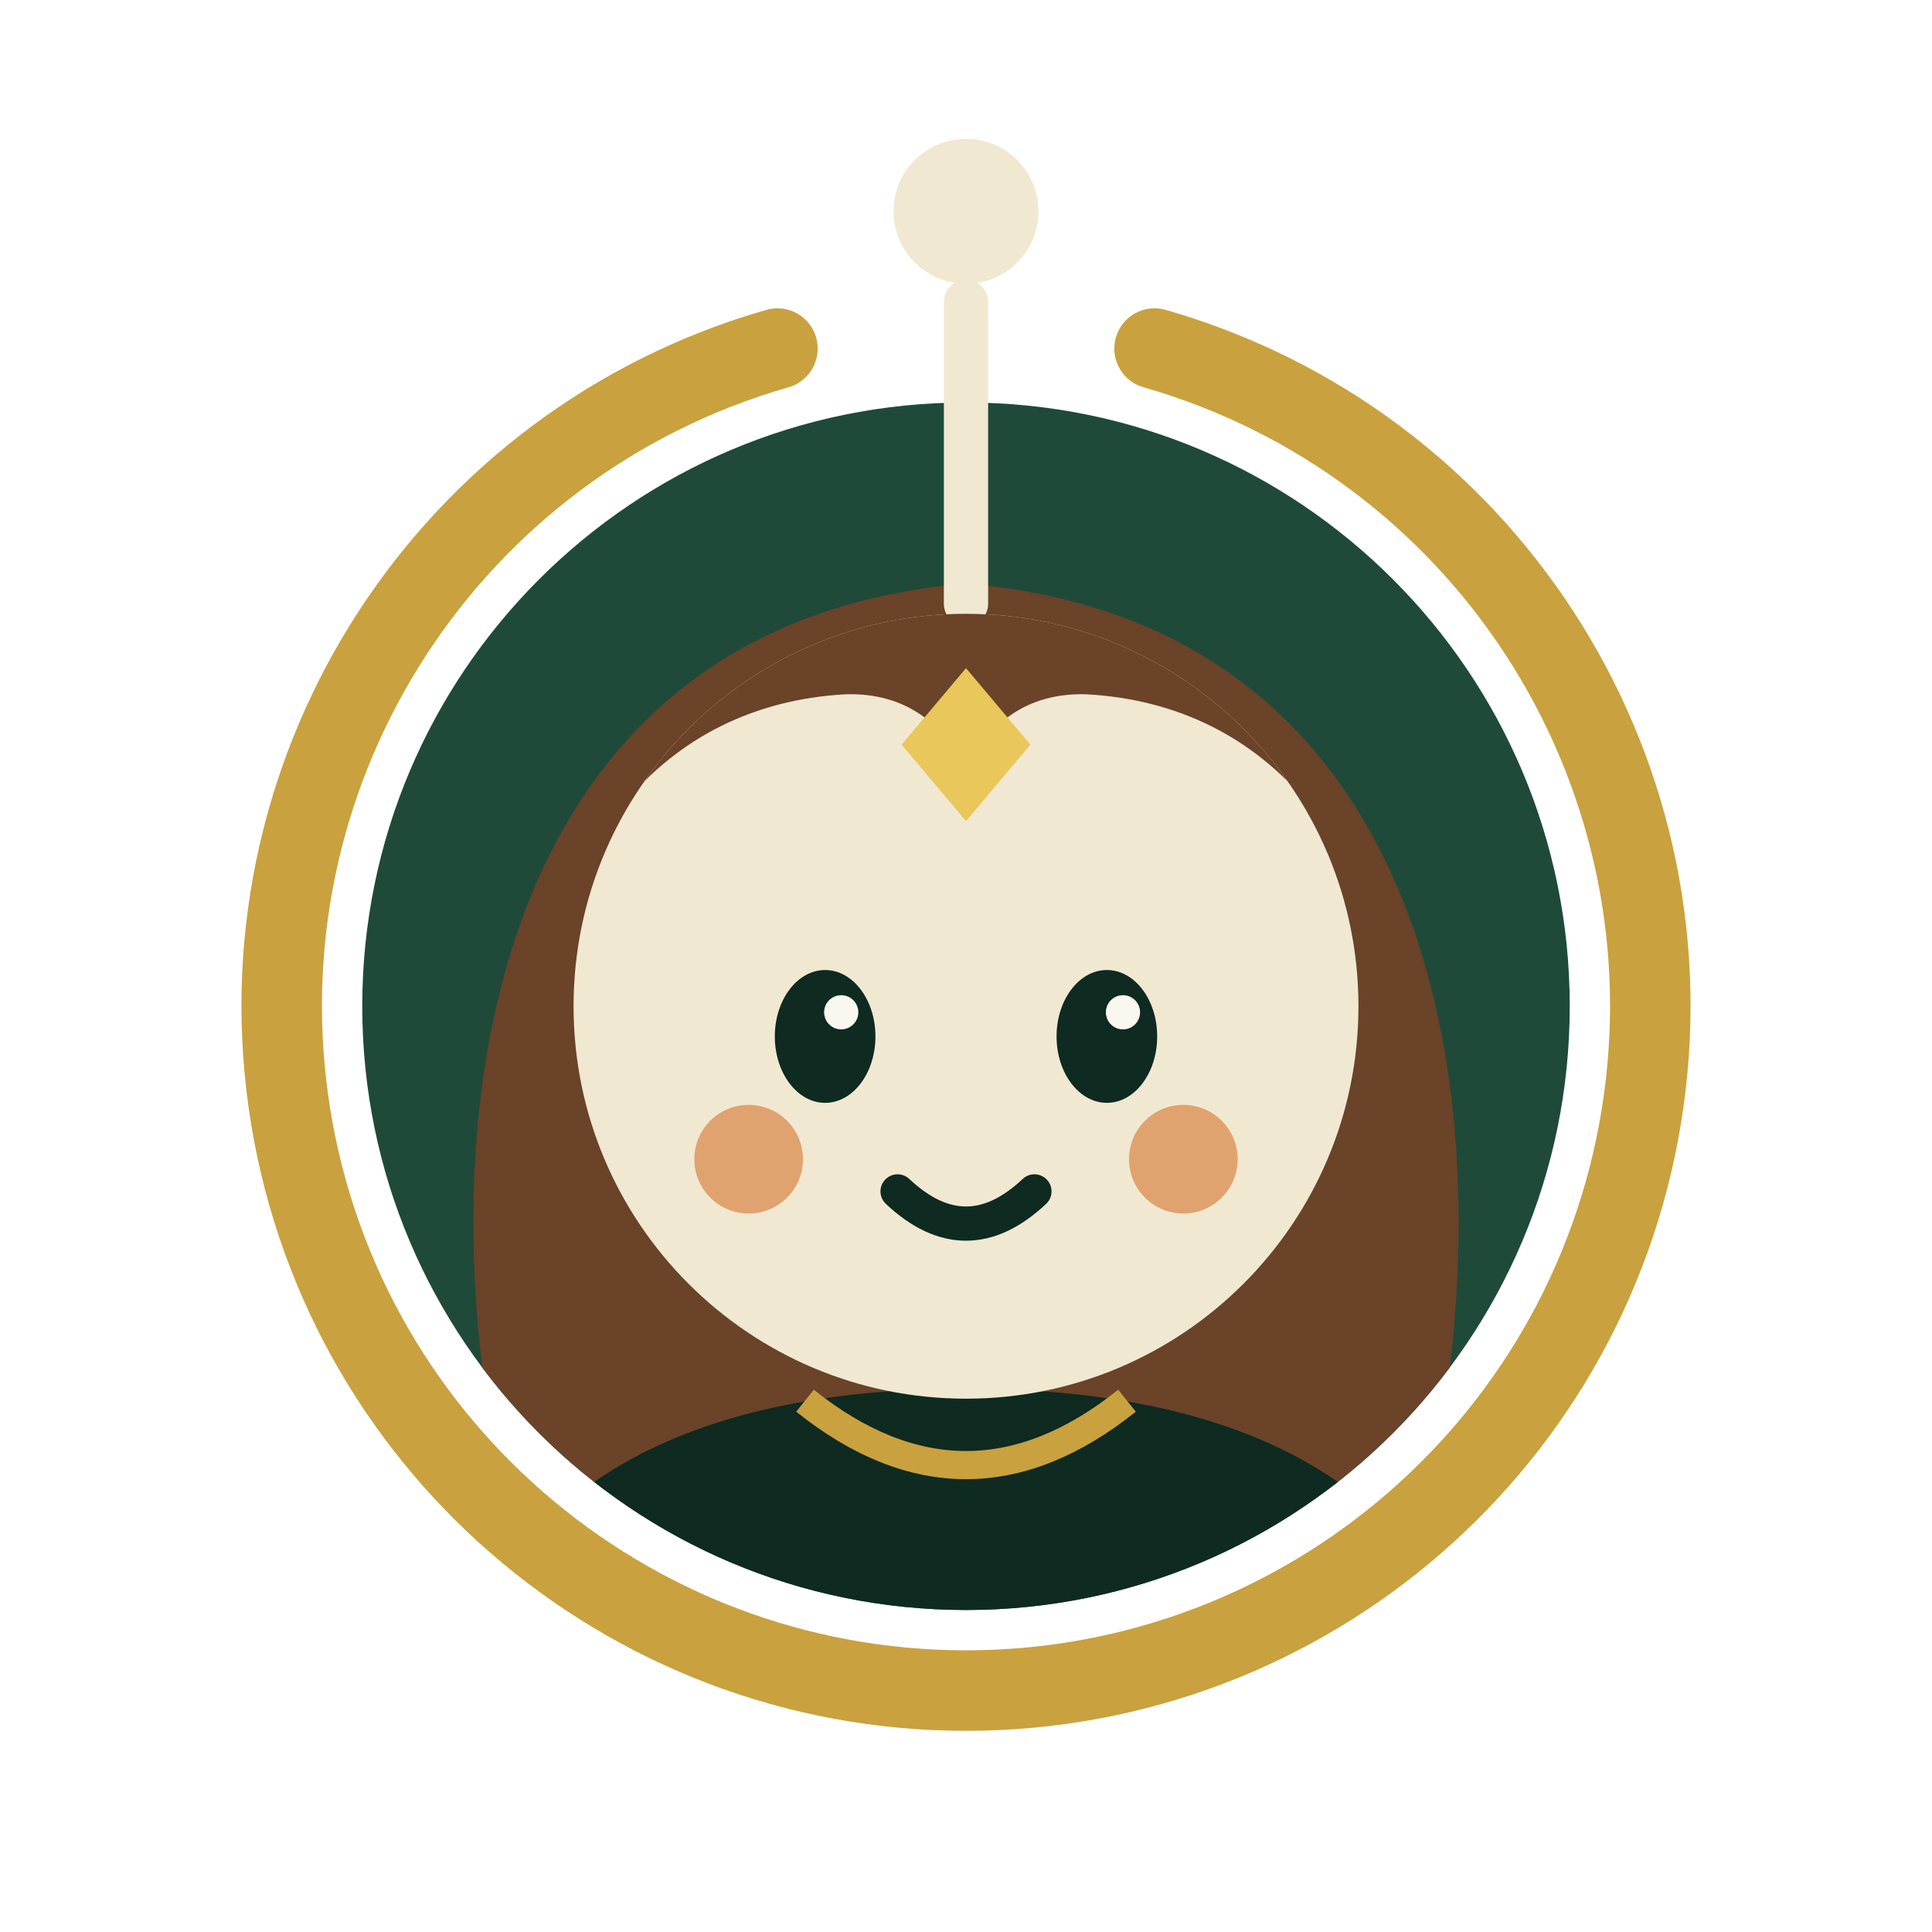
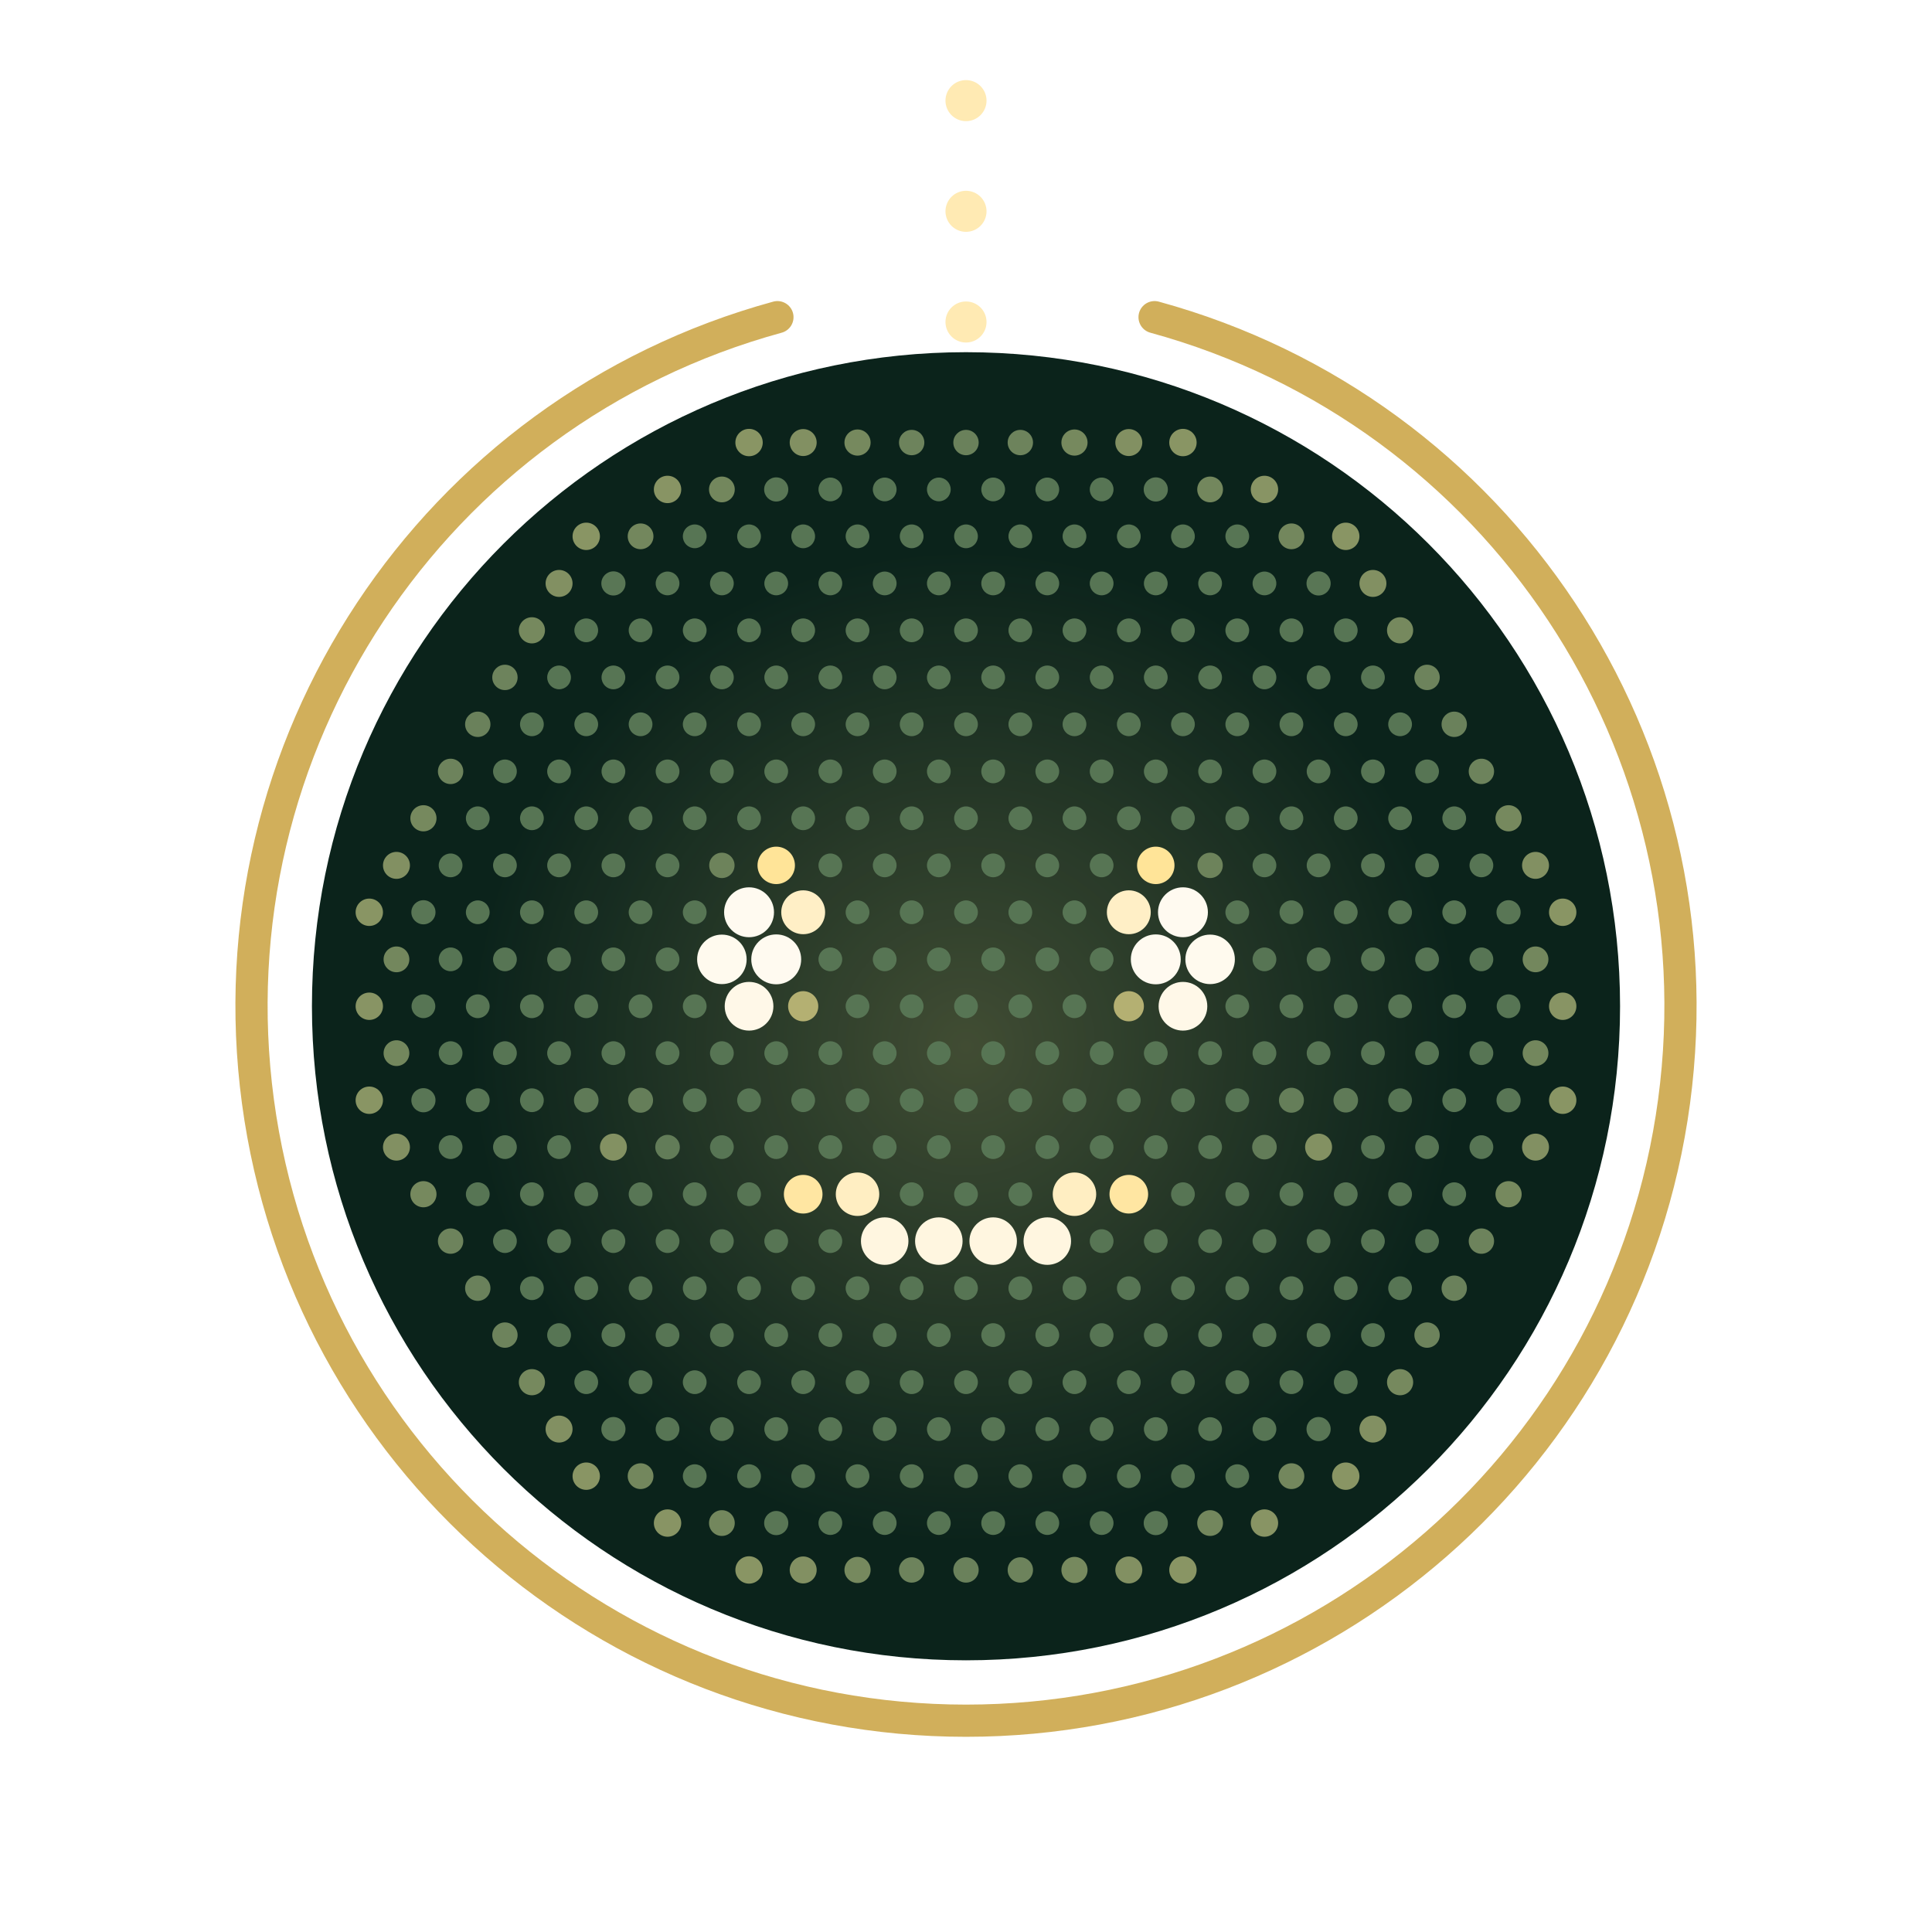
<svg xmlns="http://www.w3.org/2000/svg" viewBox="0 0 96 96" width="96" height="96" role="img" aria-labelledby="t">
  <style>
-   .rhea-eye{transform-box:fill-box;transform-origin:center;animation:rhea-blink 5.2s infinite}
-   .rhea-knot{transform-box:fill-box;transform-origin:center;animation:rhea-pulse 3.4s ease-in-out infinite}
-   .rhea-head{animation:rhea-float 6s ease-in-out infinite}
-   .rhea-mouth-open{opacity:0}
-   .rhea-spark{opacity:0}
-   @keyframes rhea-blink{0%,91%,97%,100%{transform:scaleY(1)}94%{transform:scaleY(.12)}}
-   @keyframes rhea-pulse{0%,100%{fill:#F1E8D2;transform:scale(1)}50%{fill:#E9C75B;transform:scale(1.18)}}
-   @keyframes rhea-float{0%,100%{transform:translateY(0)}50%{transform:translateY(-1px)}}
-   @media (prefers-reduced-motion:reduce){.rhea-eye,.rhea-knot,.rhea-head{animation:none}}
+   .rhea-lamp-lit{animation:rhea-glint 4.6s ease-in-out infinite}
+   .rhea-lamp-antenna{animation:rhea-antenna 2.8s ease-in-out infinite}
+   .rhea-lamp-antenna:nth-of-type(2n){animation-delay:-.9s}
+   @keyframes rhea-glint{0%,100%{opacity:1}50%{opacity:.72}}
+   @keyframes rhea-antenna{0%,100%{opacity:.45}50%{opacity:1}}
+   @media (prefers-reduced-motion:reduce){.rhea-lamp-lit,.rhea-lamp-antenna{animation:none}}
</style>
  <defs>
-     <clipPath id="rhea-sky">
-       <circle cx="48" cy="50" r="30" />
-     </clipPath>
-     <clipPath id="rhea-head">
-       <circle cx="48" cy="50" r="19.5" />
-     </clipPath>
+     <radialGradient id="rhea-halo">
+       <stop offset="0" stop-color="#ffe08a" stop-opacity=".22" />
+       <stop offset="1" stop-color="#ffe08a" stop-opacity="0" />
+     </radialGradient>
  </defs>
-   <g class="rhea-sky">
-     <circle cx="48" cy="50" r="30" fill="#1F4A3A" />
-     <g clip-path="url(#rhea-sky)">
-       <path class="rhea-hair-back" d="M25 74C21 56 24 31 48 29C72 31 75 56 71 74Z" fill="#6A4329" />
-       <path class="rhea-shoulders" d="M22 86C24 74 34 69 48 69C62 69 72 74 74 86Z" fill="#0E2A21" />
-       <path d="M40 69.6Q48 76 56 69.6" fill="none" stroke="#C9A13E" stroke-width="1.4" />
-     </g>
-   </g>
-   <path class="rhea-ring" d="M57.37 17.32A34 34 0 1 1 38.63 17.32" fill="none" stroke="#C9A13E" stroke-width="4" stroke-linecap="round" />
-   <circle class="rhea-spark" cx="48" cy="16" r="2.6" fill="#E9C75B" />
-   <g class="rhea-antenna">
-     <path d="M48 15V30" stroke="#F1E8D2" stroke-width="2.2" stroke-linecap="round" />
-     <circle class="rhea-knot" cx="48" cy="10.5" r="3.6" fill="#F1E8D2" />
-   </g>
-   <g class="rhea-head">
-     <circle cx="48" cy="50" r="19.5" fill="#F1E8D2" />
-     <path class="rhea-hair" clip-path="url(#rhea-head)" fill="#6A4329" d="M26 54C27 42 33 35 42 34.5C45 34.4 47 36 48 38.4C49 36 51 34.4 54 34.5C63 35 69 42 70 54L76 54L76 24L20 24L20 54Z" />
-     <path class="rhea-gem" d="M48 33.2L51.2 37L48 40.8L44.8 37Z" fill="#E9C75B" />
-     <g class="rhea-cheeks" fill="#E0A36F">
-       <circle cx="37.2" cy="57.6" r="2.7" />
-       <circle cx="58.8" cy="57.6" r="2.7" />
-     </g>
-     <g class="rhea-gaze">
-       <g class="rhea-eye rhea-eye--l">
-         <ellipse cx="41" cy="51.5" rx="2.5" ry="3.3" fill="#0E2A21" />
-         <circle cx="41.8" cy="50.3" r=".85" fill="#FAF7F0" />
-       </g>
-       <g class="rhea-eye rhea-eye--r">
-         <ellipse cx="55" cy="51.5" rx="2.5" ry="3.3" fill="#0E2A21" />
-         <circle cx="55.8" cy="50.3" r=".85" fill="#FAF7F0" />
-       </g>
-     </g>
-     <path class="rhea-mouth" d="M44.6 59.2Q48 62.4 51.4 59.2" fill="none" stroke="#0E2A21" stroke-width="1.7" stroke-linecap="round" />
-     <path class="rhea-mouth-open" d="M43.8 58.6Q48 59.6 52.2 58.6Q51.6 64.4 48 64.4Q44.4 64.4 43.8 58.6Z" fill="#0E2A21" />
+   <circle cx="48" cy="50" r="32.5" fill="#0b231b" />
+   <circle cx="48" cy="52" r="24.8" fill="url(#rhea-halo)" />
+   <path d="M57.37 15.76A35.5 35.5 0 1 1 38.63 15.76" fill="none" stroke="#c9a13e" stroke-width="1.6" stroke-linecap="round" opacity=".85" />
+   <g class="rhea-lamps-dots">
+     <circle cx="37.22" cy="21.99" r="0.68" fill="#899564" />
+     <circle cx="39.91" cy="21.99" r="0.67" fill="#829062" />
+     <circle cx="42.61" cy="21.99" r="0.65" fill="#76895e" />
+     <circle cx="45.30" cy="21.99" r="0.63" fill="#6d835c" />
+     <circle cx="48.00" cy="21.99" r="0.63" fill="#6a815b" />
+     <circle cx="50.70" cy="21.99" r="0.63" fill="#6d835c" />
+     <circle cx="53.39" cy="21.99" r="0.65" fill="#76895e" />
+     <circle cx="56.09" cy="21.99" r="0.67" fill="#829062" />
+     <circle cx="58.78" cy="21.99" r="0.68" fill="#899564" />
+     <circle cx="33.17" cy="24.32" r="0.68" fill="#889464" />
+     <circle cx="35.87" cy="24.32" r="0.64" fill="#73875d" />
+     <circle cx="38.57" cy="24.32" r="0.60" fill="#597655" />
+     <circle cx="41.26" cy="24.32" r="0.59" fill="#577554" />
+     <circle cx="43.96" cy="24.32" r="0.59" fill="#577554" />
+     <circle cx="46.65" cy="24.32" r="0.59" fill="#577554" />
+     <circle cx="49.35" cy="24.32" r="0.59" fill="#577554" />
+     <circle cx="52.04" cy="24.32" r="0.59" fill="#577554" />
+     <circle cx="54.74" cy="24.32" r="0.59" fill="#577554" />
+     <circle cx="57.43" cy="24.32" r="0.60" fill="#597655" />
+     <circle cx="60.13" cy="24.32" r="0.64" fill="#73875d" />
+     <circle cx="62.83" cy="24.32" r="0.68" fill="#889464" />
+     <circle cx="29.13" cy="26.65" r="0.68" fill="#899564" />
+     <circle cx="31.83" cy="26.65" r="0.64" fill="#73875d" />
+     <circle cx="34.52" cy="26.65" r="0.59" fill="#577554" />
+     <circle cx="37.22" cy="26.65" r="0.59" fill="#577554" />
+     <circle cx="39.91" cy="26.65" r="0.59" fill="#577554" />
+     <circle cx="42.61" cy="26.65" r="0.59" fill="#577554" />
+     <circle cx="45.30" cy="26.65" r="0.59" fill="#577554" />
+     <circle cx="48.00" cy="26.65" r="0.59" fill="#577554" />
+     <circle cx="50.70" cy="26.65" r="0.59" fill="#577554" />
+     <circle cx="53.39" cy="26.65" r="0.59" fill="#577554" />
+     <circle cx="56.09" cy="26.65" r="0.59" fill="#577554" />
+     <circle cx="58.78" cy="26.65" r="0.59" fill="#577554" />
+     <circle cx="61.48" cy="26.65" r="0.59" fill="#577554" />
+     <circle cx="64.17" cy="26.65" r="0.64" fill="#73875d" />
+     <circle cx="66.87" cy="26.65" r="0.68" fill="#899564" />
+     <circle cx="27.78" cy="28.99" r="0.67" fill="#829062" />
+     <circle cx="30.48" cy="28.99" r="0.60" fill="#597655" />
+     <circle cx="33.17" cy="28.99" r="0.59" fill="#577554" />
+     <circle cx="35.87" cy="28.99" r="0.59" fill="#577554" />
+     <circle cx="38.57" cy="28.99" r="0.59" fill="#577554" />
+     <circle cx="41.26" cy="28.99" r="0.59" fill="#577554" />
+     <circle cx="43.96" cy="28.99" r="0.59" fill="#577554" />
+     <circle cx="46.65" cy="28.99" r="0.59" fill="#577554" />
+     <circle cx="49.35" cy="28.99" r="0.59" fill="#577554" />
+     <circle cx="52.04" cy="28.99" r="0.59" fill="#577554" />
+     <circle cx="54.74" cy="28.99" r="0.59" fill="#577554" />
+     <circle cx="57.43" cy="28.99" r="0.59" fill="#577554" />
+     <circle cx="60.13" cy="28.99" r="0.59" fill="#577554" />
+     <circle cx="62.83" cy="28.99" r="0.59" fill="#577554" />
+     <circle cx="65.52" cy="28.99" r="0.60" fill="#597655" />
+     <circle cx="68.22" cy="28.99" r="0.67" fill="#829062" />
+     <circle cx="26.43" cy="31.32" r="0.65" fill="#76895e" />
+     <circle cx="29.13" cy="31.32" r="0.59" fill="#577554" />
+     <circle cx="31.83" cy="31.32" r="0.59" fill="#577554" />
+     <circle cx="34.52" cy="31.32" r="0.59" fill="#577554" />
+     <circle cx="37.22" cy="31.32" r="0.59" fill="#577554" />
+     <circle cx="39.91" cy="31.32" r="0.59" fill="#577554" />
+     <circle cx="42.61" cy="31.32" r="0.59" fill="#577554" />
+     <circle cx="45.30" cy="31.32" r="0.59" fill="#577554" />
+     <circle cx="48.00" cy="31.32" r="0.59" fill="#577554" />
+     <circle cx="50.70" cy="31.32" r="0.59" fill="#577554" />
+     <circle cx="53.39" cy="31.32" r="0.59" fill="#577554" />
+     <circle cx="56.09" cy="31.32" r="0.59" fill="#577554" />
+     <circle cx="58.78" cy="31.32" r="0.59" fill="#577554" />
+     <circle cx="61.48" cy="31.32" r="0.59" fill="#577554" />
+     <circle cx="64.17" cy="31.32" r="0.59" fill="#577554" />
+     <circle cx="66.87" cy="31.32" r="0.59" fill="#577554" />
+     <circle cx="69.57" cy="31.32" r="0.65" fill="#76895e" />
+     <circle cx="25.09" cy="33.66" r="0.63" fill="#6d835c" />
+     <circle cx="27.78" cy="33.66" r="0.59" fill="#577554" />
+     <circle cx="30.48" cy="33.66" r="0.59" fill="#577554" />
+     <circle cx="33.17" cy="33.66" r="0.59" fill="#577554" />
+     <circle cx="35.87" cy="33.66" r="0.59" fill="#577554" />
+     <circle cx="38.57" cy="33.66" r="0.59" fill="#577554" />
+     <circle cx="41.26" cy="33.66" r="0.59" fill="#577554" />
+     <circle cx="43.96" cy="33.66" r="0.59" fill="#577554" />
+     <circle cx="46.65" cy="33.66" r="0.59" fill="#577554" />
+     <circle cx="49.35" cy="33.66" r="0.59" fill="#577554" />
+     <circle cx="52.04" cy="33.66" r="0.59" fill="#577554" />
+     <circle cx="54.74" cy="33.66" r="0.59" fill="#577554" />
+     <circle cx="57.43" cy="33.66" r="0.59" fill="#577554" />
+     <circle cx="60.13" cy="33.66" r="0.59" fill="#577554" />
+     <circle cx="62.83" cy="33.66" r="0.59" fill="#577554" />
+     <circle cx="65.52" cy="33.66" r="0.59" fill="#577554" />
+     <circle cx="68.22" cy="33.66" r="0.59" fill="#577554" />
+     <circle cx="70.91" cy="33.66" r="0.63" fill="#6d835c" />
+     <circle cx="23.74" cy="35.99" r="0.63" fill="#6a815b" />
+     <circle cx="26.43" cy="35.99" r="0.59" fill="#577554" />
+     <circle cx="29.13" cy="35.99" r="0.59" fill="#577554" />
+     <circle cx="31.83" cy="35.99" r="0.59" fill="#577554" />
+     <circle cx="34.52" cy="35.99" r="0.59" fill="#577554" />
+     <circle cx="37.22" cy="35.99" r="0.59" fill="#577554" />
+     <circle cx="39.91" cy="35.99" r="0.59" fill="#577554" />
+     <circle cx="42.61" cy="35.99" r="0.59" fill="#577554" />
+     <circle cx="45.30" cy="35.99" r="0.59" fill="#577554" />
+     <circle cx="48.00" cy="35.99" r="0.59" fill="#577554" />
+     <circle cx="50.70" cy="35.99" r="0.59" fill="#577554" />
+     <circle cx="53.39" cy="35.99" r="0.59" fill="#577554" />
+     <circle cx="56.09" cy="35.99" r="0.59" fill="#577554" />
+     <circle cx="58.78" cy="35.99" r="0.59" fill="#577554" />
+     <circle cx="61.48" cy="35.99" r="0.59" fill="#577554" />
+     <circle cx="64.17" cy="35.99" r="0.59" fill="#577554" />
+     <circle cx="66.87" cy="35.99" r="0.59" fill="#577554" />
+     <circle cx="69.57" cy="35.99" r="0.59" fill="#577554" />
+     <circle cx="72.26" cy="35.99" r="0.63" fill="#6a815b" />
+     <circle cx="22.39" cy="38.33" r="0.63" fill="#6d835c" />
+     <circle cx="25.09" cy="38.33" r="0.59" fill="#577554" />
+     <circle cx="27.78" cy="38.33" r="0.59" fill="#577554" />
+     <circle cx="30.48" cy="38.33" r="0.59" fill="#577554" />
+     <circle cx="33.17" cy="38.33" r="0.59" fill="#577554" />
+     <circle cx="35.87" cy="38.33" r="0.59" fill="#577554" />
+     <circle cx="38.57" cy="38.33" r="0.59" fill="#577554" />
+     <circle cx="41.26" cy="38.33" r="0.59" fill="#577554" />
+     <circle cx="43.96" cy="38.33" r="0.59" fill="#577554" />
+     <circle cx="46.65" cy="38.33" r="0.59" fill="#577554" />
+     <circle cx="49.35" cy="38.33" r="0.59" fill="#577554" />
+     <circle cx="52.04" cy="38.33" r="0.59" fill="#577554" />
+     <circle cx="54.74" cy="38.33" r="0.59" fill="#577554" />
+     <circle cx="57.43" cy="38.33" r="0.59" fill="#577554" />
+     <circle cx="60.13" cy="38.33" r="0.59" fill="#577554" />
+     <circle cx="62.83" cy="38.33" r="0.59" fill="#577554" />
+     <circle cx="65.52" cy="38.33" r="0.59" fill="#577554" />
+     <circle cx="68.22" cy="38.33" r="0.59" fill="#577554" />
+     <circle cx="70.91" cy="38.33" r="0.59" fill="#577554" />
+     <circle cx="73.61" cy="38.33" r="0.63" fill="#6d835c" />
+     <circle cx="21.04" cy="40.66" r="0.65" fill="#76895e" />
+     <circle cx="23.74" cy="40.66" r="0.59" fill="#577554" />
+     <circle cx="26.43" cy="40.66" r="0.59" fill="#577554" />
+     <circle cx="29.13" cy="40.66" r="0.59" fill="#577554" />
+     <circle cx="31.83" cy="40.66" r="0.59" fill="#577554" />
+     <circle cx="34.52" cy="40.66" r="0.59" fill="#577554" />
+     <circle cx="37.22" cy="40.66" r="0.59" fill="#577554" />
+     <circle cx="39.91" cy="40.66" r="0.59" fill="#577554" />
+     <circle cx="42.61" cy="40.66" r="0.59" fill="#577554" />
+     <circle cx="45.30" cy="40.66" r="0.59" fill="#577554" />
+     <circle cx="48.00" cy="40.66" r="0.59" fill="#577554" />
+     <circle cx="50.70" cy="40.66" r="0.59" fill="#577554" />
+     <circle cx="53.39" cy="40.66" r="0.59" fill="#577554" />
+     <circle cx="56.09" cy="40.66" r="0.59" fill="#577554" />
+     <circle cx="58.78" cy="40.66" r="0.59" fill="#577554" />
+     <circle cx="61.48" cy="40.66" r="0.59" fill="#577554" />
+     <circle cx="64.17" cy="40.66" r="0.59" fill="#577554" />
+     <circle cx="66.87" cy="40.66" r="0.59" fill="#577554" />
+     <circle cx="69.57" cy="40.66" r="0.59" fill="#577554" />
+     <circle cx="72.26" cy="40.66" r="0.59" fill="#577554" />
+     <circle cx="74.96" cy="40.66" r="0.65" fill="#76895e" />
+     <circle cx="19.70" cy="43.00" r="0.67" fill="#829062" />
+     <circle cx="22.39" cy="43.00" r="0.59" fill="#577554" />
+     <circle cx="25.09" cy="43.00" r="0.59" fill="#577554" />
+     <circle cx="27.78" cy="43.00" r="0.59" fill="#577554" />
+     <circle cx="30.48" cy="43.00" r="0.59" fill="#577554" />
+     <circle cx="33.17" cy="43.00" r="0.59" fill="#577554" />
+     <circle cx="35.87" cy="43.00" r="0.63" fill="#6d835b" />
+     <circle cx="38.57" cy="43.00" r="0.93" fill="#ffe498" />
+     <circle cx="41.26" cy="43.00" r="0.59" fill="#577554" />
+     <circle cx="43.96" cy="43.00" r="0.59" fill="#577554" />
+     <circle cx="46.65" cy="43.00" r="0.59" fill="#577554" />
+     <circle cx="49.35" cy="43.00" r="0.59" fill="#577554" />
+     <circle cx="52.04" cy="43.00" r="0.59" fill="#577554" />
+     <circle cx="54.74" cy="43.00" r="0.59" fill="#577554" />
+     <circle cx="57.43" cy="43.00" r="0.93" fill="#ffe498" />
+     <circle cx="60.13" cy="43.00" r="0.63" fill="#6d835b" />
+     <circle cx="62.83" cy="43.00" r="0.59" fill="#577554" />
+     <circle cx="65.52" cy="43.00" r="0.59" fill="#577554" />
+     <circle cx="68.22" cy="43.00" r="0.59" fill="#577554" />
+     <circle cx="70.91" cy="43.00" r="0.59" fill="#577554" />
+     <circle cx="73.61" cy="43.00" r="0.59" fill="#577554" />
+     <circle cx="76.30" cy="43.00" r="0.67" fill="#829062" />
+     <circle cx="18.35" cy="45.33" r="0.68" fill="#899564" />
+     <circle cx="21.04" cy="45.33" r="0.60" fill="#597655" />
+     <circle cx="23.74" cy="45.33" r="0.59" fill="#577554" />
+     <circle cx="26.43" cy="45.33" r="0.59" fill="#577554" />
+     <circle cx="29.13" cy="45.33" r="0.59" fill="#577554" />
+     <circle cx="31.83" cy="45.33" r="0.59" fill="#577554" />
+     <circle cx="34.52" cy="45.33" r="0.59" fill="#577554" />
+     <circle class="rhea-lamp-lit" cx="37.22" cy="45.33" r="1.24" fill="#fffaf0" />
+     <circle class="rhea-lamp-lit" cx="39.91" cy="45.33" r="1.09" fill="#ffefc6" />
+     <circle cx="42.61" cy="45.33" r="0.59" fill="#577554" />
+     <circle cx="45.30" cy="45.33" r="0.59" fill="#577554" />
+     <circle cx="48.00" cy="45.33" r="0.59" fill="#577554" />
+     <circle cx="50.70" cy="45.33" r="0.59" fill="#577554" />
+     <circle cx="53.39" cy="45.33" r="0.59" fill="#577554" />
+     <circle class="rhea-lamp-lit" cx="56.09" cy="45.33" r="1.09" fill="#ffefc6" />
+     <circle class="rhea-lamp-lit" cx="58.78" cy="45.33" r="1.24" fill="#fffaf0" />
+     <circle cx="61.48" cy="45.33" r="0.59" fill="#577554" />
+     <circle cx="64.17" cy="45.33" r="0.59" fill="#577554" />
+     <circle cx="66.87" cy="45.33" r="0.59" fill="#577554" />
+     <circle cx="69.57" cy="45.33" r="0.59" fill="#577554" />
+     <circle cx="72.26" cy="45.33" r="0.59" fill="#577554" />
+     <circle cx="74.96" cy="45.33" r="0.60" fill="#597655" />
+     <circle cx="77.65" cy="45.33" r="0.68" fill="#899564" />
+     <circle cx="19.70" cy="47.67" r="0.64" fill="#73875d" />
+     <circle cx="22.39" cy="47.67" r="0.59" fill="#577554" />
+     <circle cx="25.09" cy="47.67" r="0.59" fill="#577554" />
+     <circle cx="27.78" cy="47.67" r="0.59" fill="#577554" />
+     <circle cx="30.48" cy="47.67" r="0.59" fill="#577554" />
+     <circle cx="33.17" cy="47.67" r="0.59" fill="#577554" />
+     <circle class="rhea-lamp-lit" cx="35.87" cy="47.67" r="1.23" fill="#fffaee" />
+     <circle class="rhea-lamp-lit" cx="38.57" cy="47.67" r="1.24" fill="#fffaf0" />
+     <circle cx="41.26" cy="47.67" r="0.59" fill="#577554" />
+     <circle cx="43.96" cy="47.67" r="0.59" fill="#577554" />
+     <circle cx="46.65" cy="47.67" r="0.59" fill="#577554" />
+     <circle cx="49.35" cy="47.67" r="0.59" fill="#577554" />
+     <circle cx="52.04" cy="47.67" r="0.59" fill="#577554" />
+     <circle cx="54.74" cy="47.67" r="0.59" fill="#577554" />
+     <circle class="rhea-lamp-lit" cx="57.43" cy="47.67" r="1.24" fill="#fffaf0" />
+     <circle class="rhea-lamp-lit" cx="60.13" cy="47.67" r="1.23" fill="#fffaee" />
+     <circle cx="62.83" cy="47.67" r="0.59" fill="#577554" />
+     <circle cx="65.52" cy="47.67" r="0.59" fill="#577554" />
+     <circle cx="68.22" cy="47.67" r="0.59" fill="#577554" />
+     <circle cx="70.91" cy="47.67" r="0.59" fill="#577554" />
+     <circle cx="73.61" cy="47.67" r="0.59" fill="#577554" />
+     <circle cx="76.30" cy="47.67" r="0.64" fill="#73875d" />
+     <circle cx="18.35" cy="50.00" r="0.68" fill="#889464" />
+     <circle cx="21.04" cy="50.00" r="0.59" fill="#577554" />
+     <circle cx="23.74" cy="50.00" r="0.59" fill="#577554" />
+     <circle cx="26.43" cy="50.00" r="0.59" fill="#577554" />
+     <circle cx="29.13" cy="50.00" r="0.59" fill="#577554" />
+     <circle cx="31.83" cy="50.00" r="0.59" fill="#577554" />
+     <circle cx="34.52" cy="50.00" r="0.59" fill="#577554" />
+     <circle class="rhea-lamp-lit" cx="37.22" cy="50.00" r="1.21" fill="#fff8e8" />
+     <circle cx="39.91" cy="50.00" r="0.75" fill="#b4b072" />
+     <circle cx="42.61" cy="50.00" r="0.59" fill="#577554" />
+     <circle cx="45.30" cy="50.00" r="0.59" fill="#577554" />
+     <circle cx="48.00" cy="50.00" r="0.59" fill="#577554" />
+     <circle cx="50.70" cy="50.00" r="0.59" fill="#577554" />
+     <circle cx="53.39" cy="50.00" r="0.59" fill="#577554" />
+     <circle cx="56.09" cy="50.00" r="0.75" fill="#b4b072" />
+     <circle class="rhea-lamp-lit" cx="58.78" cy="50.00" r="1.21" fill="#fff8e8" />
+     <circle cx="61.48" cy="50.00" r="0.59" fill="#577554" />
+     <circle cx="64.17" cy="50.00" r="0.59" fill="#577554" />
+     <circle cx="66.87" cy="50.00" r="0.59" fill="#577554" />
+     <circle cx="69.57" cy="50.00" r="0.59" fill="#577554" />
+     <circle cx="72.26" cy="50.00" r="0.59" fill="#577554" />
+     <circle cx="74.96" cy="50.00" r="0.59" fill="#577554" />
+     <circle cx="77.65" cy="50.00" r="0.68" fill="#889464" />
+     <circle cx="19.70" cy="52.33" r="0.64" fill="#73875d" />
+     <circle cx="22.39" cy="52.33" r="0.59" fill="#577554" />
+     <circle cx="25.09" cy="52.33" r="0.59" fill="#577554" />
+     <circle cx="27.78" cy="52.33" r="0.59" fill="#577554" />
+     <circle cx="30.48" cy="52.33" r="0.59" fill="#577554" />
+     <circle cx="33.17" cy="52.33" r="0.59" fill="#577554" />
+     <circle cx="35.87" cy="52.33" r="0.59" fill="#577554" />
+     <circle cx="38.57" cy="52.33" r="0.59" fill="#577554" />
+     <circle cx="41.26" cy="52.33" r="0.59" fill="#577554" />
+     <circle cx="43.96" cy="52.33" r="0.59" fill="#577554" />
+     <circle cx="46.65" cy="52.33" r="0.59" fill="#577554" />
+     <circle cx="49.35" cy="52.33" r="0.59" fill="#577554" />
+     <circle cx="52.04" cy="52.33" r="0.59" fill="#577554" />
+     <circle cx="54.74" cy="52.33" r="0.59" fill="#577554" />
+     <circle cx="57.43" cy="52.33" r="0.59" fill="#577554" />
+     <circle cx="60.13" cy="52.33" r="0.59" fill="#577554" />
+     <circle cx="62.83" cy="52.33" r="0.59" fill="#577554" />
+     <circle cx="65.52" cy="52.33" r="0.59" fill="#577554" />
+     <circle cx="68.22" cy="52.33" r="0.59" fill="#577554" />
+     <circle cx="70.91" cy="52.33" r="0.59" fill="#577554" />
+     <circle cx="73.61" cy="52.33" r="0.59" fill="#577554" />
+     <circle cx="76.30" cy="52.33" r="0.64" fill="#73875d" />
+     <circle cx="18.35" cy="54.67" r="0.68" fill="#899564" />
+     <circle cx="21.04" cy="54.67" r="0.60" fill="#597655" />
+     <circle cx="23.74" cy="54.67" r="0.59" fill="#577554" />
+     <circle cx="26.43" cy="54.67" r="0.59" fill="#577554" />
+     <circle cx="29.13" cy="54.67" r="0.61" fill="#5f7a57" />
+     <circle cx="31.83" cy="54.67" r="0.62" fill="#657e59" />
+     <circle cx="34.52" cy="54.67" r="0.59" fill="#577554" />
+     <circle cx="37.22" cy="54.67" r="0.59" fill="#577554" />
+     <circle cx="39.91" cy="54.67" r="0.59" fill="#577554" />
+     <circle cx="42.61" cy="54.67" r="0.59" fill="#577554" />
+     <circle cx="45.30" cy="54.67" r="0.59" fill="#577554" />
+     <circle cx="48.00" cy="54.67" r="0.59" fill="#577554" />
+     <circle cx="50.70" cy="54.67" r="0.59" fill="#577554" />
+     <circle cx="53.39" cy="54.67" r="0.59" fill="#577554" />
+     <circle cx="56.09" cy="54.67" r="0.59" fill="#577554" />
+     <circle cx="58.78" cy="54.67" r="0.59" fill="#577554" />
+     <circle cx="61.48" cy="54.67" r="0.59" fill="#577554" />
+     <circle cx="64.17" cy="54.67" r="0.62" fill="#657e59" />
+     <circle cx="66.87" cy="54.67" r="0.61" fill="#5f7a57" />
+     <circle cx="69.57" cy="54.67" r="0.59" fill="#577554" />
+     <circle cx="72.26" cy="54.67" r="0.59" fill="#577554" />
+     <circle cx="74.96" cy="54.67" r="0.60" fill="#597655" />
+     <circle cx="77.65" cy="54.67" r="0.68" fill="#899564" />
+     <circle cx="19.70" cy="57.00" r="0.67" fill="#829062" />
+     <circle cx="22.39" cy="57.00" r="0.59" fill="#577554" />
+     <circle cx="25.09" cy="57.00" r="0.59" fill="#577554" />
+     <circle cx="27.78" cy="57.00" r="0.59" fill="#577554" />
+     <circle cx="30.48" cy="57.00" r="0.67" fill="#839162" />
+     <circle cx="33.17" cy="57.00" r="0.61" fill="#627c58" />
+     <circle cx="35.87" cy="57.00" r="0.59" fill="#577554" />
+     <circle cx="38.57" cy="57.00" r="0.59" fill="#577554" />
+     <circle cx="41.26" cy="57.00" r="0.59" fill="#577554" />
+     <circle cx="43.96" cy="57.00" r="0.59" fill="#577554" />
+     <circle cx="46.65" cy="57.00" r="0.59" fill="#577554" />
+     <circle cx="49.35" cy="57.00" r="0.59" fill="#577554" />
+     <circle cx="52.04" cy="57.00" r="0.59" fill="#577554" />
+     <circle cx="54.74" cy="57.00" r="0.59" fill="#577554" />
+     <circle cx="57.43" cy="57.00" r="0.59" fill="#577554" />
+     <circle cx="60.13" cy="57.00" r="0.59" fill="#577554" />
+     <circle cx="62.83" cy="57.00" r="0.61" fill="#627c58" />
+     <circle cx="65.52" cy="57.00" r="0.67" fill="#839162" />
+     <circle cx="68.22" cy="57.00" r="0.59" fill="#577554" />
+     <circle cx="70.91" cy="57.00" r="0.59" fill="#577554" />
+     <circle cx="73.61" cy="57.00" r="0.59" fill="#577554" />
+     <circle cx="76.30" cy="57.00" r="0.67" fill="#829062" />
+     <circle cx="21.04" cy="59.34" r="0.65" fill="#76895e" />
+     <circle cx="23.74" cy="59.34" r="0.59" fill="#577554" />
+     <circle cx="26.43" cy="59.34" r="0.59" fill="#577554" />
+     <circle cx="29.13" cy="59.34" r="0.59" fill="#577554" />
+     <circle cx="31.83" cy="59.34" r="0.59" fill="#587655" />
+     <circle cx="34.52" cy="59.34" r="0.59" fill="#577554" />
+     <circle cx="37.22" cy="59.34" r="0.59" fill="#577554" />
+     <circle class="rhea-lamp-lit" cx="39.91" cy="59.34" r="0.96" fill="#ffe6a2" />
+     <circle class="rhea-lamp-lit" cx="42.61" cy="59.34" r="1.08" fill="#ffeec2" />
+     <circle cx="45.30" cy="59.34" r="0.59" fill="#577554" />
+     <circle cx="48.00" cy="59.34" r="0.59" fill="#577554" />
+     <circle cx="50.70" cy="59.34" r="0.59" fill="#577554" />
+     <circle class="rhea-lamp-lit" cx="53.39" cy="59.34" r="1.08" fill="#ffeec2" />
+     <circle class="rhea-lamp-lit" cx="56.09" cy="59.34" r="0.96" fill="#ffe6a2" />
+     <circle cx="58.78" cy="59.34" r="0.59" fill="#577554" />
+     <circle cx="61.48" cy="59.34" r="0.59" fill="#577554" />
+     <circle cx="64.17" cy="59.34" r="0.59" fill="#587655" />
+     <circle cx="66.87" cy="59.34" r="0.59" fill="#577554" />
+     <circle cx="69.57" cy="59.34" r="0.59" fill="#577554" />
+     <circle cx="72.26" cy="59.34" r="0.59" fill="#577554" />
+     <circle cx="74.96" cy="59.34" r="0.65" fill="#76895e" />
+     <circle cx="22.39" cy="61.67" r="0.63" fill="#6d835c" />
+     <circle cx="25.09" cy="61.67" r="0.59" fill="#577554" />
+     <circle cx="27.78" cy="61.67" r="0.59" fill="#577554" />
+     <circle cx="30.48" cy="61.67" r="0.59" fill="#577554" />
+     <circle cx="33.17" cy="61.67" r="0.59" fill="#577554" />
+     <circle cx="35.87" cy="61.67" r="0.59" fill="#577554" />
+     <circle cx="38.57" cy="61.67" r="0.59" fill="#577554" />
+     <circle cx="41.26" cy="61.67" r="0.59" fill="#577554" />
+     <circle class="rhea-lamp-lit" cx="43.96" cy="61.67" r="1.18" fill="#fff6e0" />
+     <circle class="rhea-lamp-lit" cx="46.65" cy="61.67" r="1.18" fill="#fff6e0" />
+     <circle class="rhea-lamp-lit" cx="49.35" cy="61.67" r="1.18" fill="#fff6e0" />
+     <circle class="rhea-lamp-lit" cx="52.04" cy="61.67" r="1.18" fill="#fff6e0" />
+     <circle cx="54.74" cy="61.67" r="0.59" fill="#577554" />
+     <circle cx="57.43" cy="61.67" r="0.59" fill="#577554" />
+     <circle cx="60.13" cy="61.67" r="0.59" fill="#577554" />
+     <circle cx="62.83" cy="61.67" r="0.59" fill="#577554" />
+     <circle cx="65.52" cy="61.67" r="0.59" fill="#577554" />
+     <circle cx="68.22" cy="61.67" r="0.59" fill="#577554" />
+     <circle cx="70.91" cy="61.67" r="0.59" fill="#577554" />
+     <circle cx="73.61" cy="61.67" r="0.63" fill="#6d835c" />
+     <circle cx="23.74" cy="64.01" r="0.63" fill="#6a815b" />
+     <circle cx="26.43" cy="64.01" r="0.59" fill="#577554" />
+     <circle cx="29.13" cy="64.01" r="0.59" fill="#577554" />
+     <circle cx="31.83" cy="64.01" r="0.59" fill="#577554" />
+     <circle cx="34.52" cy="64.01" r="0.59" fill="#577554" />
+     <circle cx="37.22" cy="64.01" r="0.59" fill="#577554" />
+     <circle cx="39.91" cy="64.01" r="0.59" fill="#577554" />
+     <circle cx="42.61" cy="64.01" r="0.59" fill="#577554" />
+     <circle cx="45.30" cy="64.01" r="0.59" fill="#577554" />
+     <circle cx="48.00" cy="64.01" r="0.59" fill="#577554" />
+     <circle cx="50.70" cy="64.01" r="0.59" fill="#577554" />
+     <circle cx="53.39" cy="64.01" r="0.59" fill="#577554" />
+     <circle cx="56.09" cy="64.01" r="0.59" fill="#577554" />
+     <circle cx="58.78" cy="64.01" r="0.59" fill="#577554" />
+     <circle cx="61.48" cy="64.01" r="0.59" fill="#577554" />
+     <circle cx="64.17" cy="64.01" r="0.59" fill="#577554" />
+     <circle cx="66.87" cy="64.01" r="0.59" fill="#577554" />
+     <circle cx="69.57" cy="64.01" r="0.59" fill="#577554" />
+     <circle cx="72.26" cy="64.01" r="0.63" fill="#6a815b" />
+     <circle cx="25.09" cy="66.34" r="0.63" fill="#6d835c" />
+     <circle cx="27.78" cy="66.34" r="0.59" fill="#577554" />
+     <circle cx="30.48" cy="66.34" r="0.59" fill="#577554" />
+     <circle cx="33.17" cy="66.34" r="0.59" fill="#577554" />
+     <circle cx="35.87" cy="66.34" r="0.59" fill="#577554" />
+     <circle cx="38.57" cy="66.34" r="0.59" fill="#577554" />
+     <circle cx="41.26" cy="66.34" r="0.59" fill="#577554" />
+     <circle cx="43.96" cy="66.34" r="0.59" fill="#577554" />
+     <circle cx="46.65" cy="66.34" r="0.59" fill="#577554" />
+     <circle cx="49.35" cy="66.34" r="0.59" fill="#577554" />
+     <circle cx="52.04" cy="66.34" r="0.59" fill="#577554" />
+     <circle cx="54.74" cy="66.34" r="0.59" fill="#577554" />
+     <circle cx="57.43" cy="66.34" r="0.59" fill="#577554" />
+     <circle cx="60.13" cy="66.34" r="0.59" fill="#577554" />
+     <circle cx="62.83" cy="66.34" r="0.59" fill="#577554" />
+     <circle cx="65.52" cy="66.34" r="0.59" fill="#577554" />
+     <circle cx="68.22" cy="66.34" r="0.59" fill="#577554" />
+     <circle cx="70.91" cy="66.34" r="0.63" fill="#6d835c" />
+     <circle cx="26.43" cy="68.68" r="0.65" fill="#76895e" />
+     <circle cx="29.13" cy="68.68" r="0.59" fill="#577554" />
+     <circle cx="31.83" cy="68.68" r="0.59" fill="#577554" />
+     <circle cx="34.52" cy="68.68" r="0.59" fill="#577554" />
+     <circle cx="37.22" cy="68.68" r="0.59" fill="#577554" />
+     <circle cx="39.91" cy="68.68" r="0.59" fill="#577554" />
+     <circle cx="42.61" cy="68.68" r="0.59" fill="#577554" />
+     <circle cx="45.30" cy="68.68" r="0.59" fill="#577554" />
+     <circle cx="48.00" cy="68.68" r="0.59" fill="#577554" />
+     <circle cx="50.70" cy="68.68" r="0.59" fill="#577554" />
+     <circle cx="53.39" cy="68.68" r="0.59" fill="#577554" />
+     <circle cx="56.09" cy="68.68" r="0.59" fill="#577554" />
+     <circle cx="58.78" cy="68.68" r="0.59" fill="#577554" />
+     <circle cx="61.48" cy="68.68" r="0.59" fill="#577554" />
+     <circle cx="64.17" cy="68.68" r="0.59" fill="#577554" />
+     <circle cx="66.87" cy="68.68" r="0.59" fill="#577554" />
+     <circle cx="69.57" cy="68.68" r="0.65" fill="#76895e" />
+     <circle cx="27.78" cy="71.01" r="0.67" fill="#829062" />
+     <circle cx="30.48" cy="71.01" r="0.60" fill="#597655" />
+     <circle cx="33.17" cy="71.01" r="0.59" fill="#577554" />
+     <circle cx="35.87" cy="71.01" r="0.59" fill="#577554" />
+     <circle cx="38.57" cy="71.01" r="0.59" fill="#577554" />
+     <circle cx="41.26" cy="71.01" r="0.59" fill="#577554" />
+     <circle cx="43.96" cy="71.01" r="0.59" fill="#577554" />
+     <circle cx="46.65" cy="71.01" r="0.59" fill="#577554" />
+     <circle cx="49.35" cy="71.01" r="0.59" fill="#577554" />
+     <circle cx="52.04" cy="71.01" r="0.59" fill="#577554" />
+     <circle cx="54.74" cy="71.01" r="0.59" fill="#577554" />
+     <circle cx="57.43" cy="71.01" r="0.59" fill="#577554" />
+     <circle cx="60.13" cy="71.01" r="0.59" fill="#577554" />
+     <circle cx="62.83" cy="71.01" r="0.59" fill="#577554" />
+     <circle cx="65.52" cy="71.01" r="0.60" fill="#597655" />
+     <circle cx="68.22" cy="71.01" r="0.67" fill="#829062" />
+     <circle cx="29.13" cy="73.35" r="0.68" fill="#899564" />
+     <circle cx="31.83" cy="73.35" r="0.64" fill="#73875d" />
+     <circle cx="34.52" cy="73.35" r="0.59" fill="#577554" />
+     <circle cx="37.22" cy="73.35" r="0.59" fill="#577554" />
+     <circle cx="39.91" cy="73.35" r="0.59" fill="#577554" />
+     <circle cx="42.61" cy="73.35" r="0.59" fill="#577554" />
+     <circle cx="45.30" cy="73.35" r="0.59" fill="#577554" />
+     <circle cx="48.00" cy="73.35" r="0.59" fill="#577554" />
+     <circle cx="50.70" cy="73.35" r="0.59" fill="#577554" />
+     <circle cx="53.39" cy="73.35" r="0.59" fill="#577554" />
+     <circle cx="56.09" cy="73.35" r="0.59" fill="#577554" />
+     <circle cx="58.78" cy="73.35" r="0.59" fill="#577554" />
+     <circle cx="61.48" cy="73.35" r="0.59" fill="#577554" />
+     <circle cx="64.17" cy="73.35" r="0.64" fill="#73875d" />
+     <circle cx="66.87" cy="73.35" r="0.68" fill="#899564" />
+     <circle cx="33.17" cy="75.68" r="0.68" fill="#889464" />
+     <circle cx="35.87" cy="75.68" r="0.64" fill="#73875d" />
+     <circle cx="38.57" cy="75.68" r="0.60" fill="#597655" />
+     <circle cx="41.26" cy="75.68" r="0.59" fill="#577554" />
+     <circle cx="43.96" cy="75.68" r="0.59" fill="#577554" />
+     <circle cx="46.65" cy="75.68" r="0.59" fill="#577554" />
+     <circle cx="49.35" cy="75.68" r="0.59" fill="#577554" />
+     <circle cx="52.04" cy="75.68" r="0.59" fill="#577554" />
+     <circle cx="54.74" cy="75.68" r="0.59" fill="#577554" />
+     <circle cx="57.43" cy="75.68" r="0.60" fill="#597655" />
+     <circle cx="60.13" cy="75.68" r="0.64" fill="#73875d" />
+     <circle cx="62.83" cy="75.68" r="0.68" fill="#889464" />
+     <circle cx="37.22" cy="78.01" r="0.68" fill="#899564" />
+     <circle cx="39.91" cy="78.01" r="0.67" fill="#829062" />
+     <circle cx="42.61" cy="78.01" r="0.65" fill="#76895e" />
+     <circle cx="45.30" cy="78.01" r="0.63" fill="#6d835c" />
+     <circle cx="48.00" cy="78.01" r="0.63" fill="#6a815b" />
+     <circle cx="50.70" cy="78.01" r="0.63" fill="#6d835c" />
+     <circle cx="53.39" cy="78.01" r="0.65" fill="#76895e" />
+     <circle cx="56.09" cy="78.01" r="0.67" fill="#829062" />
+     <circle cx="58.78" cy="78.01" r="0.68" fill="#899564" />
+     <circle class="rhea-lamp-antenna" cx="48.00" cy="16.00" r="1.02" fill="#ffeab3" />
+     <circle class="rhea-lamp-antenna" cx="48.00" cy="10.50" r="1.02" fill="#ffeab3" />
+     <circle class="rhea-lamp-antenna" cx="48.00" cy="5.00" r="1.02" fill="#ffeab3" />
  </g>
</svg>
